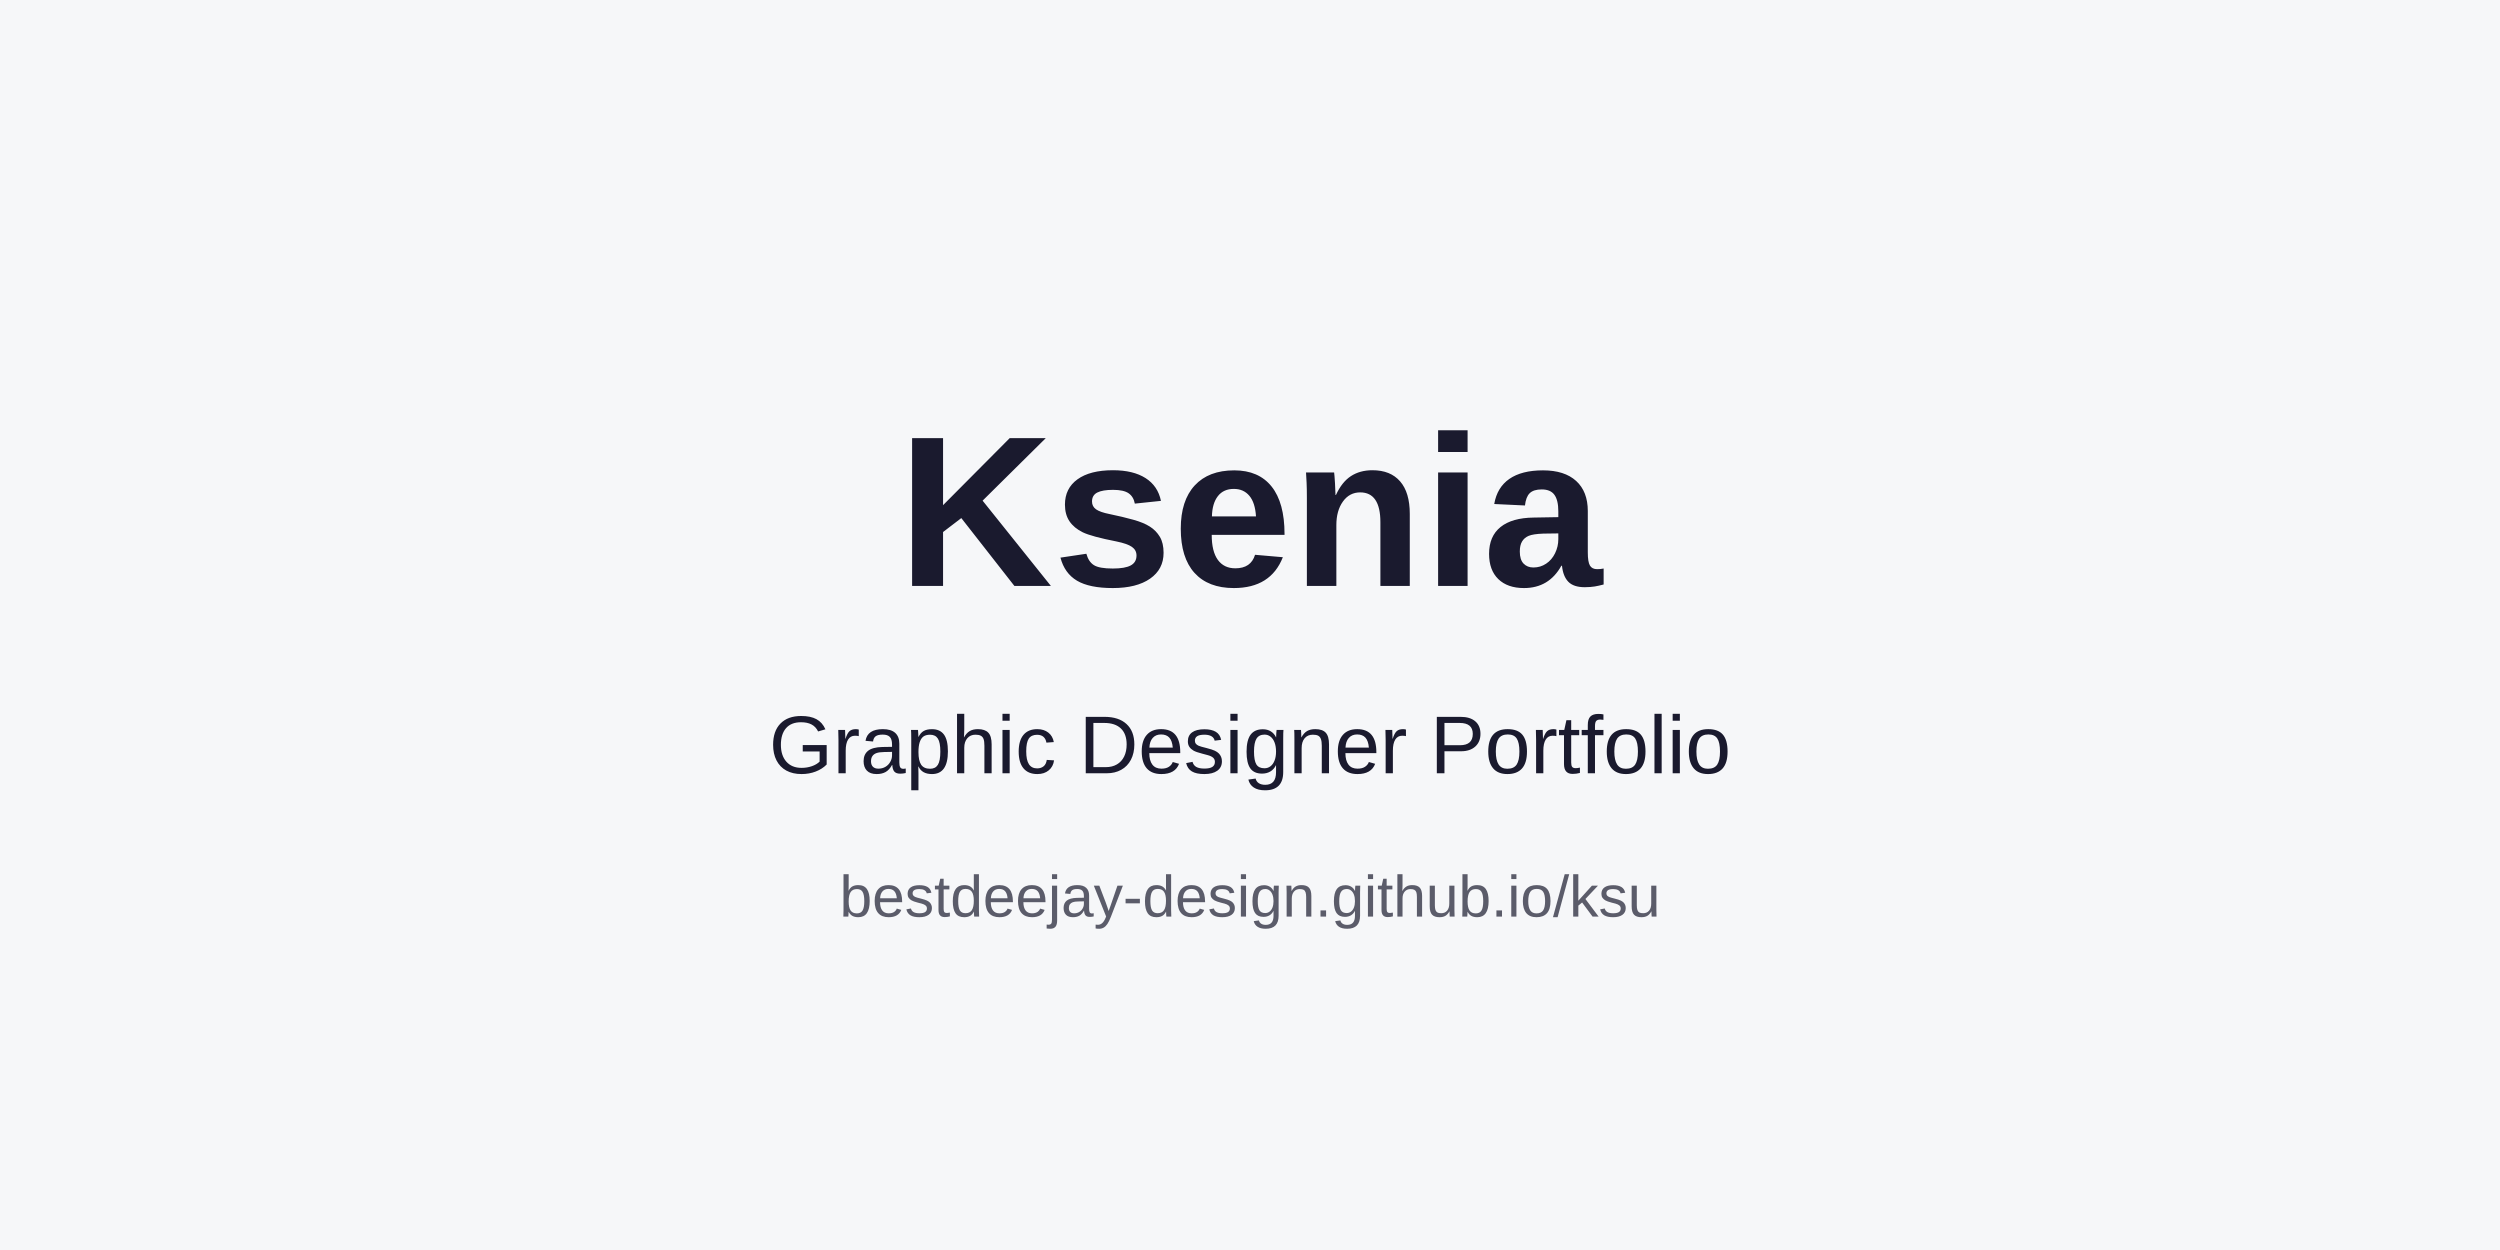
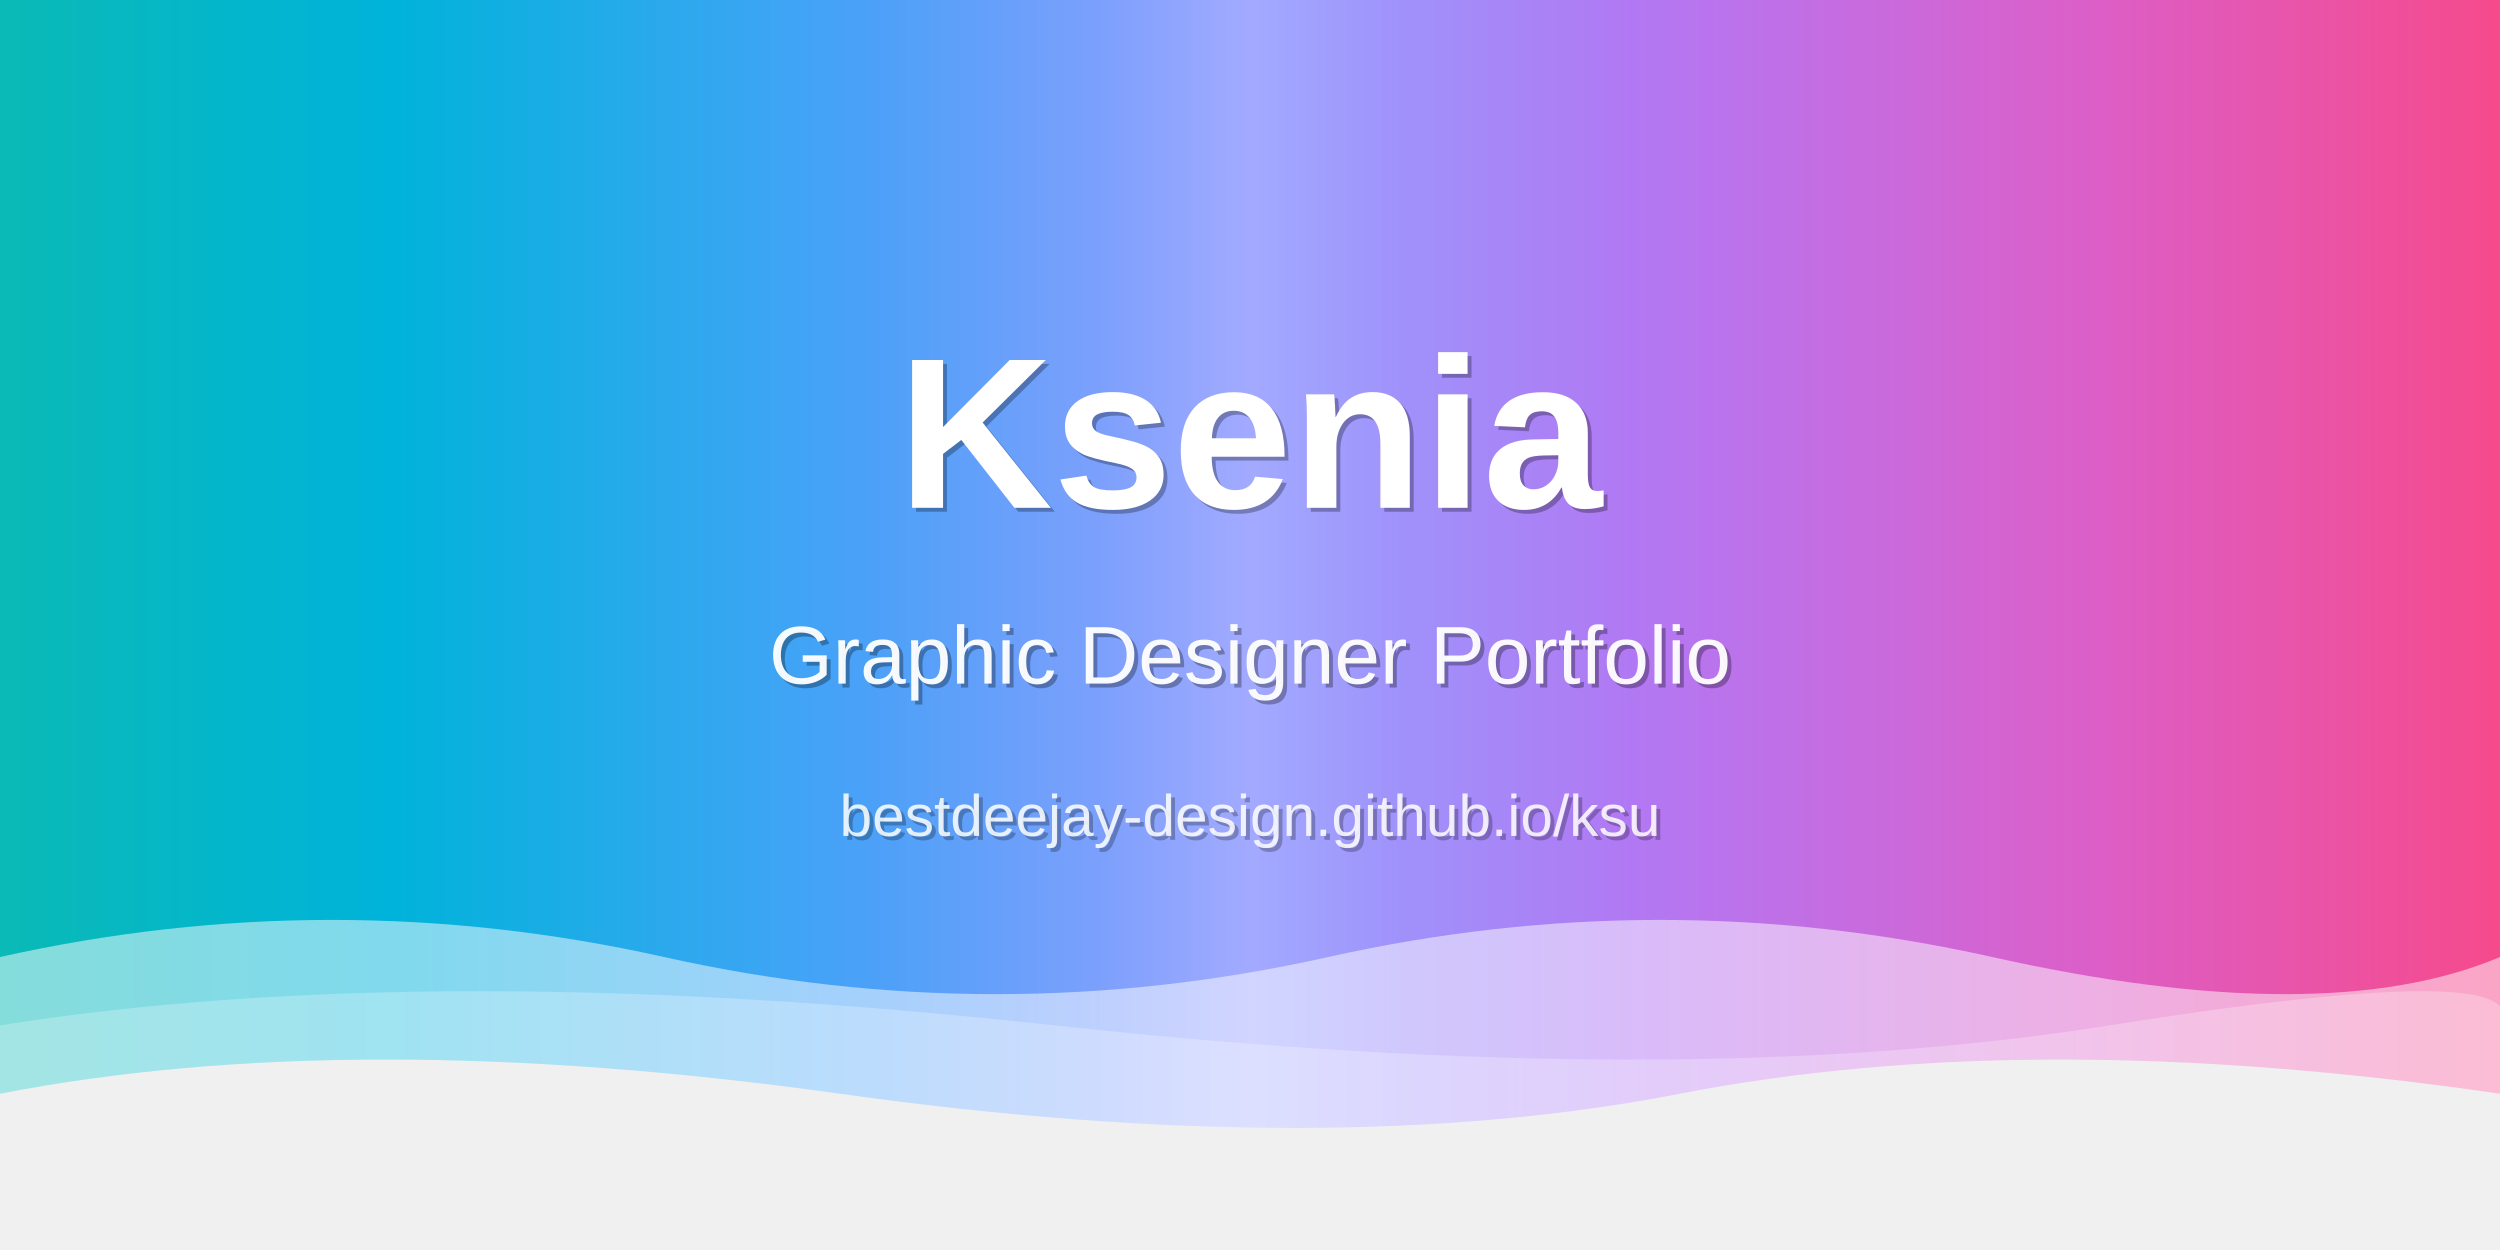
<svg xmlns="http://www.w3.org/2000/svg" width="1280" height="640" viewBox="0 0 1280 640" role="img" aria-label="Ksenia — Graphic Designer Portfolio">
  <defs>
-     <linearGradient id="linear" x1="0%" y1="0%" x2="100%" y2="0%">
+     <linearGradient id="bg" x1="0%" y1="0%" x2="100%" y2="0%">
      <stop offset="0%" stop-color="#0ABAB5" />
-       <stop offset="50%" stop-color="#FFD633" />
+       <stop offset="16%" stop-color="#00B3DA" />
+       <stop offset="33%" stop-color="#44A3F7" />
+       <stop offset="50%" stop-color="#838EFF" />
+       <stop offset="66%" stop-color="#B477F2" />
+       <stop offset="83%" stop-color="#DB5FC9" />
      <stop offset="100%" stop-color="#F64A8A" />
    </linearGradient>
+     <mask id="wave">
+       <rect width="1280" height="640" fill="#FFFFFF" />
+       <path fill="#000000" d="M0,640 L0,560 Q180,525 430,560 T860,560 T1280,560 L1280,640 Z">
+         <animate attributeName="d" dur="6s" repeatCount="indefinite" begin="-3.6s" keyTimes="0;0.333;0.667;1" calcMode="spline" keySplines="0.5 0 0.5 1;0.5 0 0.5 1;0.5 0 0.5 1" values="M0,640 L0,560 Q180,525 430,560 T860,560 T1280,560 L1280,640 Z;M0,640 L0,568 Q180,540 430,568 T860,568 T1280,568 L1280,640 Z;M0,640 L0,552 Q180,510 430,552 T860,552 T1280,552 L1280,640 Z;M0,640 L0,560 Q180,525 430,560 T860,560 T1280,560 L1280,640 Z" />
+       </path>
+     </mask>
+     <linearGradient id="flash" gradientUnits="userSpaceOnUse" x1="0" y1="0" x2="1280" y2="0">
+       <stop offset="0%" stop-color="#FFFFFF" stop-opacity="0" />
+       <stop offset="35%" stop-color="#FFFFFF" stop-opacity="0" />
+       <stop offset="44%" stop-color="#FFFFFF" stop-opacity="0.10" />
+       <stop offset="48%" stop-color="#FFFFFF" stop-opacity="0.20" />
+       <stop offset="50%" stop-color="#FFFFFF" stop-opacity="0.25" />
+       <stop offset="52%" stop-color="#FFFFFF" stop-opacity="0.20" />
+       <stop offset="56%" stop-color="#FFFFFF" stop-opacity="0.10" />
+       <stop offset="65%" stop-color="#FFFFFF" stop-opacity="0" />
+       <stop offset="100%" stop-color="#FFFFFF" stop-opacity="0" />
+     </linearGradient>
  </defs>
-   <style>
-     .name{font-size:110px;font-weight:700;font-family:'Arial Black','Helvetica Neue',Arial,sans-serif}
-     .desc{font-size:42px;font-weight:500;font-family:'Helvetica Neue',Arial,sans-serif}
-     .site{font-size:30px;font-weight:500;font-family:'Helvetica Neue',Arial,sans-serif}
-     .name,.desc,.site{animation:fadeIn 1.2s ease-in-out forwards}
-     .desc{animation-delay:.15s}.site{animation-delay:.3s}
-     @keyframes fadeIn{from{opacity:0}to{opacity:1}}
-   </style>
-   <rect width="1280" height="640" fill="#F6F7F9" />
-   <g transform="translate(427,100) scale(1,1) translate(-427,-100)">
-     <path fill="url(#linear)" opacity="0.45">
-       <animate attributeName="d" dur="20s" repeatCount="indefinite" keyTimes="0;0.333;0.667;1" calcMode="spline" keySplines="0.2 0 0.2 1;0.2 0 0.2 1;0.2 0 0.2 1" begin="0s" values="M0 0L 0 180Q 213.5 260 427 200T 854 240L 1280 240L 1280 0 Z;M0 0L 0 220Q 213.5 240 427 210T 854 190L 1280 190L 1280 0 Z;M0 0L 0 250Q 213.5 205 427 250T 854 195L 1280 195L 1280 0 Z;M0 0L 0 180Q 213.5 260 427 200T 854 240L 1280 240L 1280 0 Z" />
+   <g mask="url(#wave)">
+     <rect width="1280" height="640" fill="url(#bg)" />
+     <rect width="1280" height="640" fill="url(#flash)">
+       <animateTransform attributeName="transform" type="translate" values="-640,0;-640,0;640,0;640,0" keyTimes="0;0.05;0.28;1" dur="16s" calcMode="linear" repeatCount="indefinite" />
+       <animate attributeName="opacity" values="0;0;1;1;1;0;0" keyTimes="0;0.03;0.05;0.28;0.35;1" dur="16s" repeatCount="indefinite" />
+     </rect>
+     <path fill="#FFFFFF" opacity="0.25" d="M0,640 L0,525 Q220,490 540,525 T1080,525 T1280,525 L1280,640 Z">
+       <animate attributeName="d" dur="6s" repeatCount="indefinite" begin="-1.8s" keyTimes="0;0.333;0.667;1" calcMode="spline" keySplines="0.5 0 0.5 1;0.5 0 0.5 1;0.5 0 0.5 1" values="M0,640 L0,525 Q220,490 540,525 T1080,525 T1280,525 L1280,640 Z;M0,640 L0,535 Q220,505 540,535 T1080,535 T1280,535 L1280,640 Z;M0,640 L0,515 Q220,475 540,515 T1080,515 T1280,515 L1280,640 Z;M0,640 L0,525 Q220,490 540,525 T1080,525 T1280,525 L1280,640 Z" />
    </path>
-     <path fill="url(#linear)" opacity="0.45">
-       <animate attributeName="d" dur="20s" repeatCount="indefinite" keyTimes="0;0.333;0.667;1" calcMode="spline" keySplines="0.2 0 0.2 1;0.2 0 0.2 1;0.2 0 0.2 1" begin="-10s" values="M0 0L 0 210Q 213.5 300 427 230T 854 250L 1280 250L 1280 0 Z;M0 0L 0 240Q 213.5 190 427 180T 854 215L 1280 215L 1280 0 Z;M0 0L 0 220Q 213.5 190 427 230T 854 255L 1280 255L 1280 0 Z;M0 0L 0 210Q 213.5 300 427 230T 854 250L 1280 250L 1280 0 Z" />
+     <path fill="#FFFFFF" opacity="0.5" d="M0,640 L0,490 Q170,452 340,490 T680,490 T1020,490 T1280,490 L1280,640 Z">
+       <animate attributeName="d" dur="6s" repeatCount="indefinite" begin="0s" keyTimes="0;0.333;0.667;1" calcMode="spline" keySplines="0.5 0 0.5 1;0.5 0 0.5 1;0.5 0 0.5 1" values="M0,640 L0,490 Q170,452 340,490 T680,490 T1020,490 T1280,490 L1280,640 Z;M0,640 L0,502 Q170,470 340,502 T680,502 T1020,502 T1280,502 L1280,640 Z;M0,640 L0,478 Q170,434 340,478 T680,478 T1020,478 T1280,478 L1280,640 Z;M0,640 L0,490 Q170,452 340,490 T680,490 T1020,490 T1280,490 L1280,640 Z" />
    </path>
+     <g>
+       <animate attributeName="opacity" values="0;1" dur="1.5s" fill="freeze" />
+       <text x="642" y="262" font-family="'Arial Black','Helvetica Neue',Arial,sans-serif" font-size="110" font-weight="bold" fill="#000000" opacity="0.28" text-anchor="middle">Ksenia</text>
+       <text x="640" y="260" font-family="'Arial Black','Helvetica Neue',Arial,sans-serif" font-size="110" font-weight="bold" fill="#FFFFFF" text-anchor="middle">Ksenia</text>
+     </g>
+     <g>
+       <animate attributeName="opacity" values="0;1" dur="1.5s" begin="0.5s" fill="freeze" />
+       <text x="642" y="352" font-family="'Helvetica Neue',Arial,sans-serif" font-size="42" fill="#000000" opacity="0.30" text-anchor="middle">Graphic Designer Portfolio</text>
+       <text x="640" y="350" font-family="'Helvetica Neue',Arial,sans-serif" font-size="42" fill="#FFFFFF" opacity="0.95" text-anchor="middle">Graphic Designer Portfolio</text>
+     </g>
+     <g>
+       <animate attributeName="opacity" values="0;1" dur="1.5s" begin="1s" fill="freeze" />
+       <text x="642" y="430" font-family="'Helvetica Neue',Arial,sans-serif" font-size="30" fill="#000000" opacity="0.25" text-anchor="middle">bestdeejay-design.github.io/ksu</text>
+       <text x="640" y="428" font-family="'Helvetica Neue',Arial,sans-serif" font-size="30" fill="#FFFFFF" opacity="0.85" text-anchor="middle">bestdeejay-design.github.io/ksu</text>
+     </g>
  </g>
-   <text text-anchor="middle" dominant-baseline="middle" x="50%" y="42%" class="name" style="fill:#1A1A2E">Ksenia</text>
-   <text text-anchor="middle" dominant-baseline="middle" x="50%" y="60%" class="desc" style="fill:#1A1A2E">Graphic Designer Portfolio</text>
-   <text text-anchor="middle" dominant-baseline="middle" x="50%" y="72%" class="site" style="fill:#1A1A2E" opacity="0.7">bestdeejay-design.github.io/ksu</text>
</svg>
